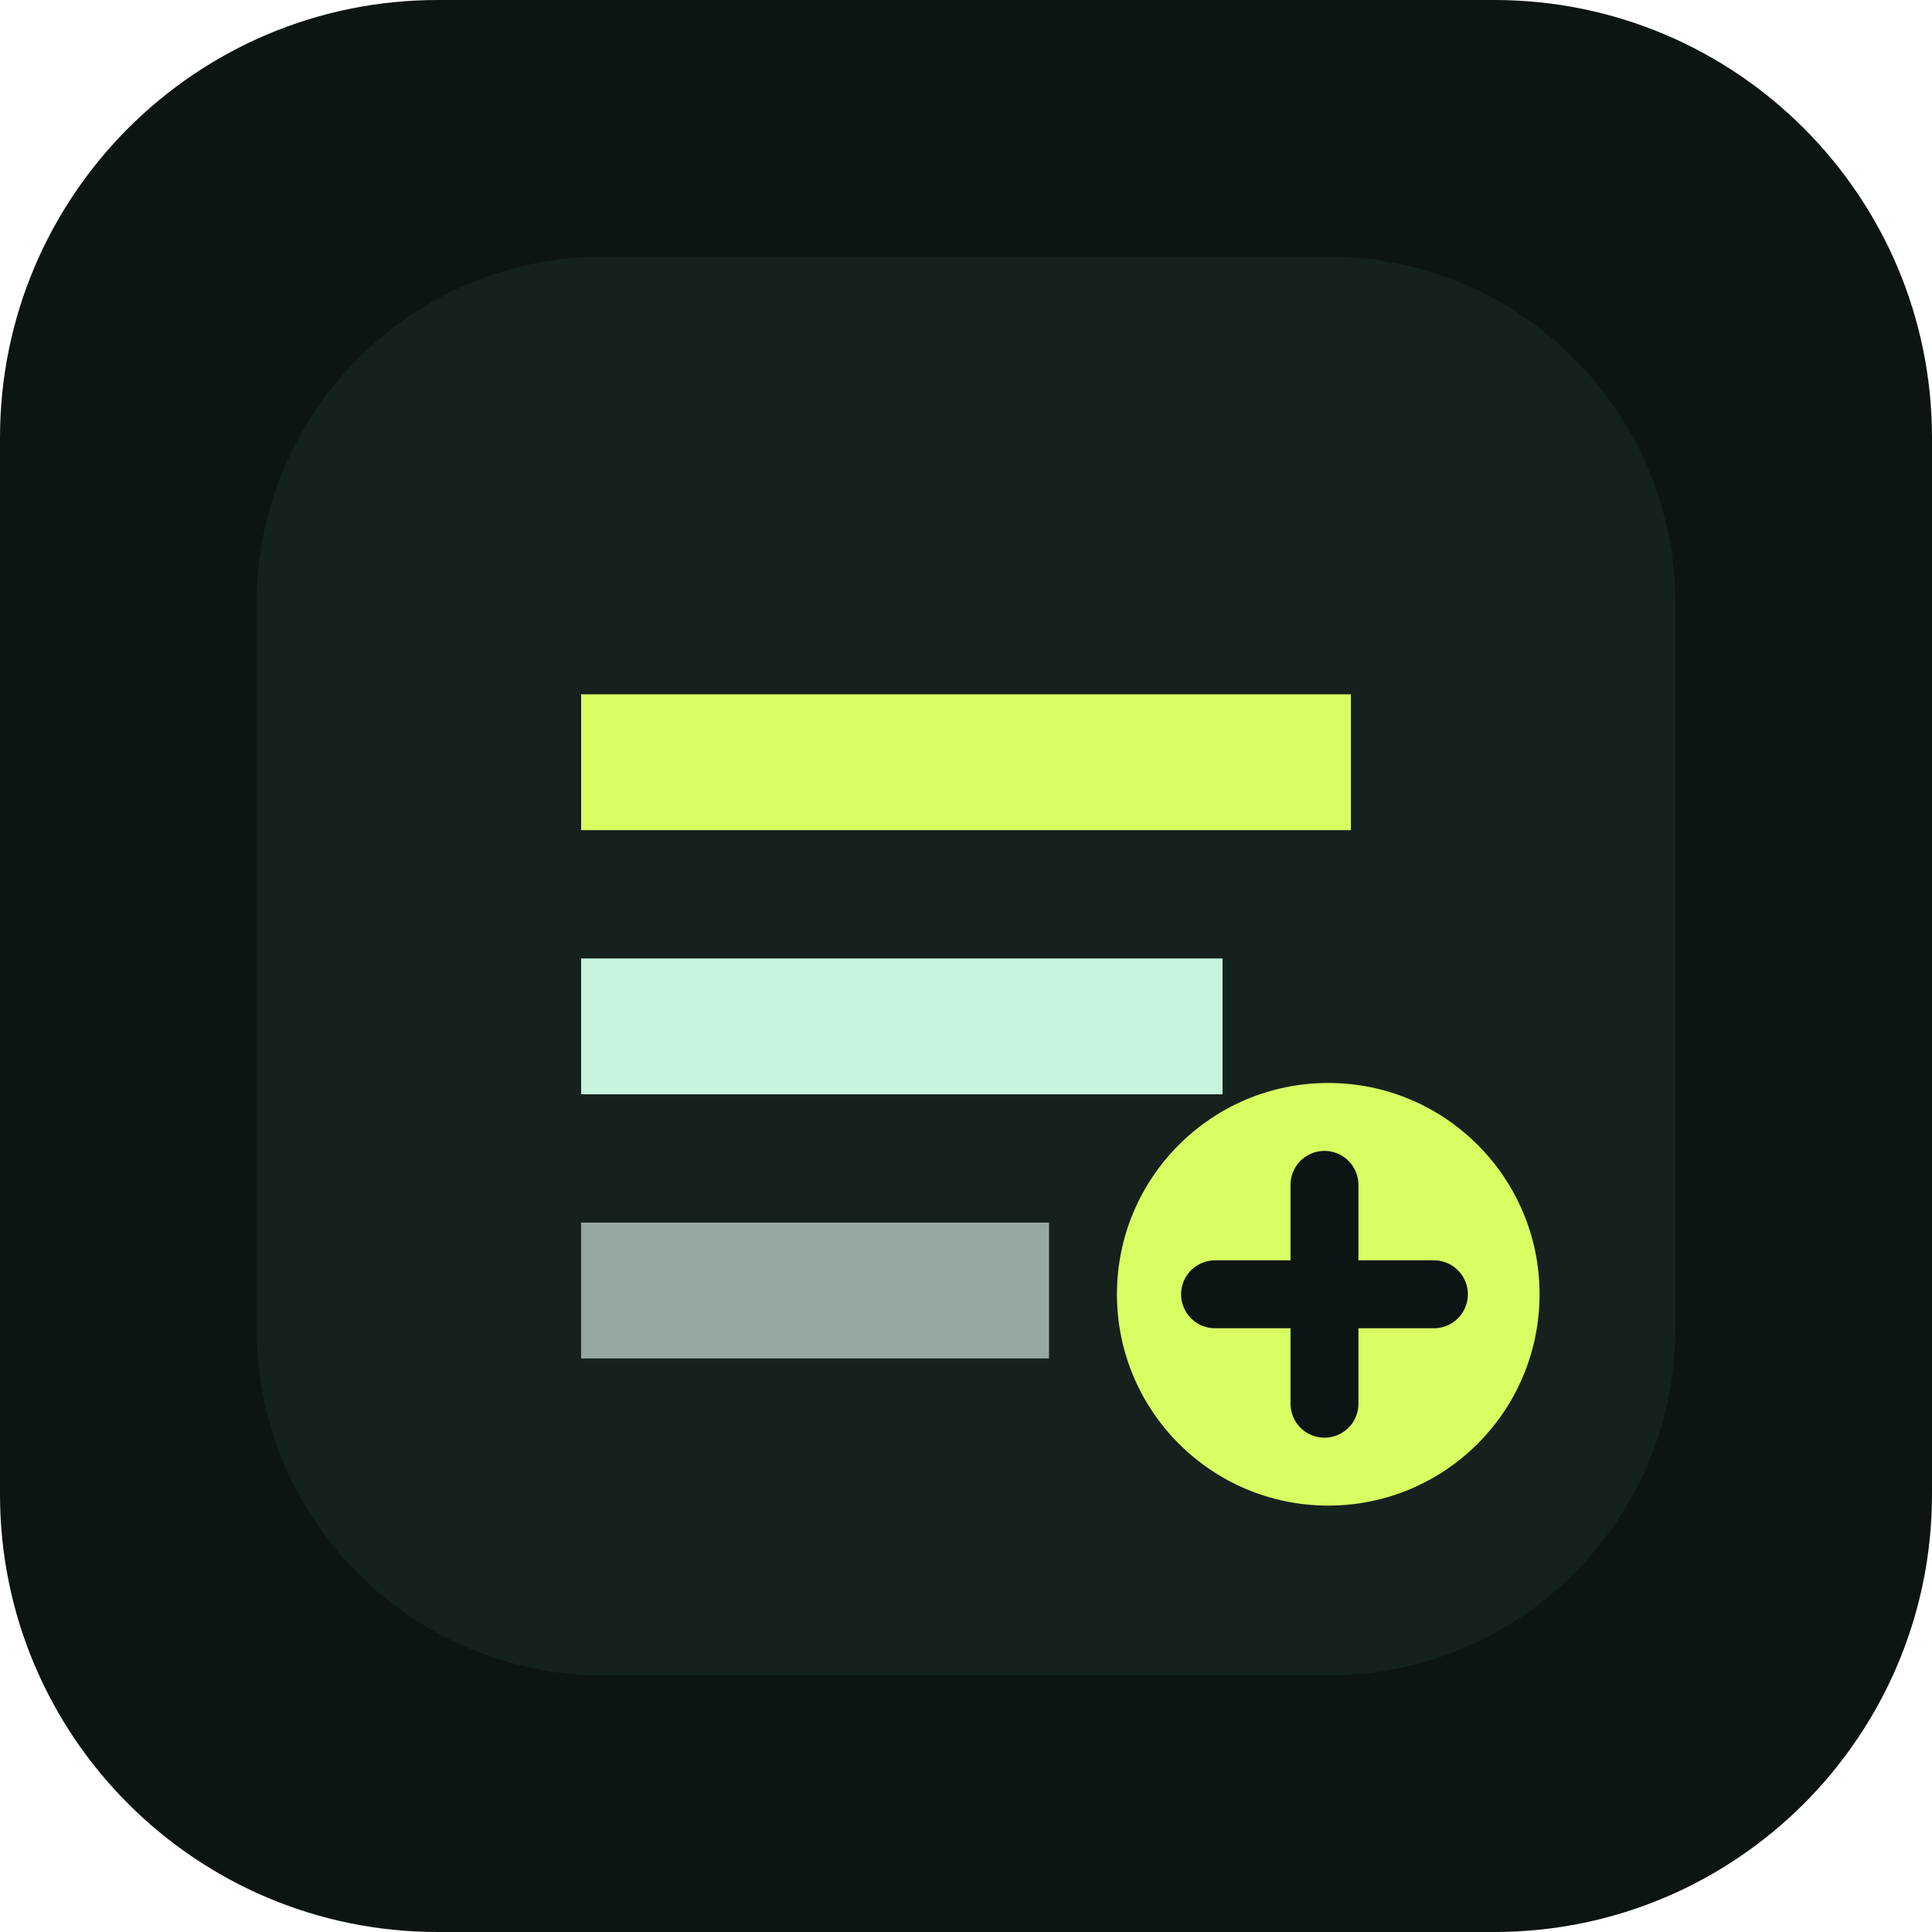
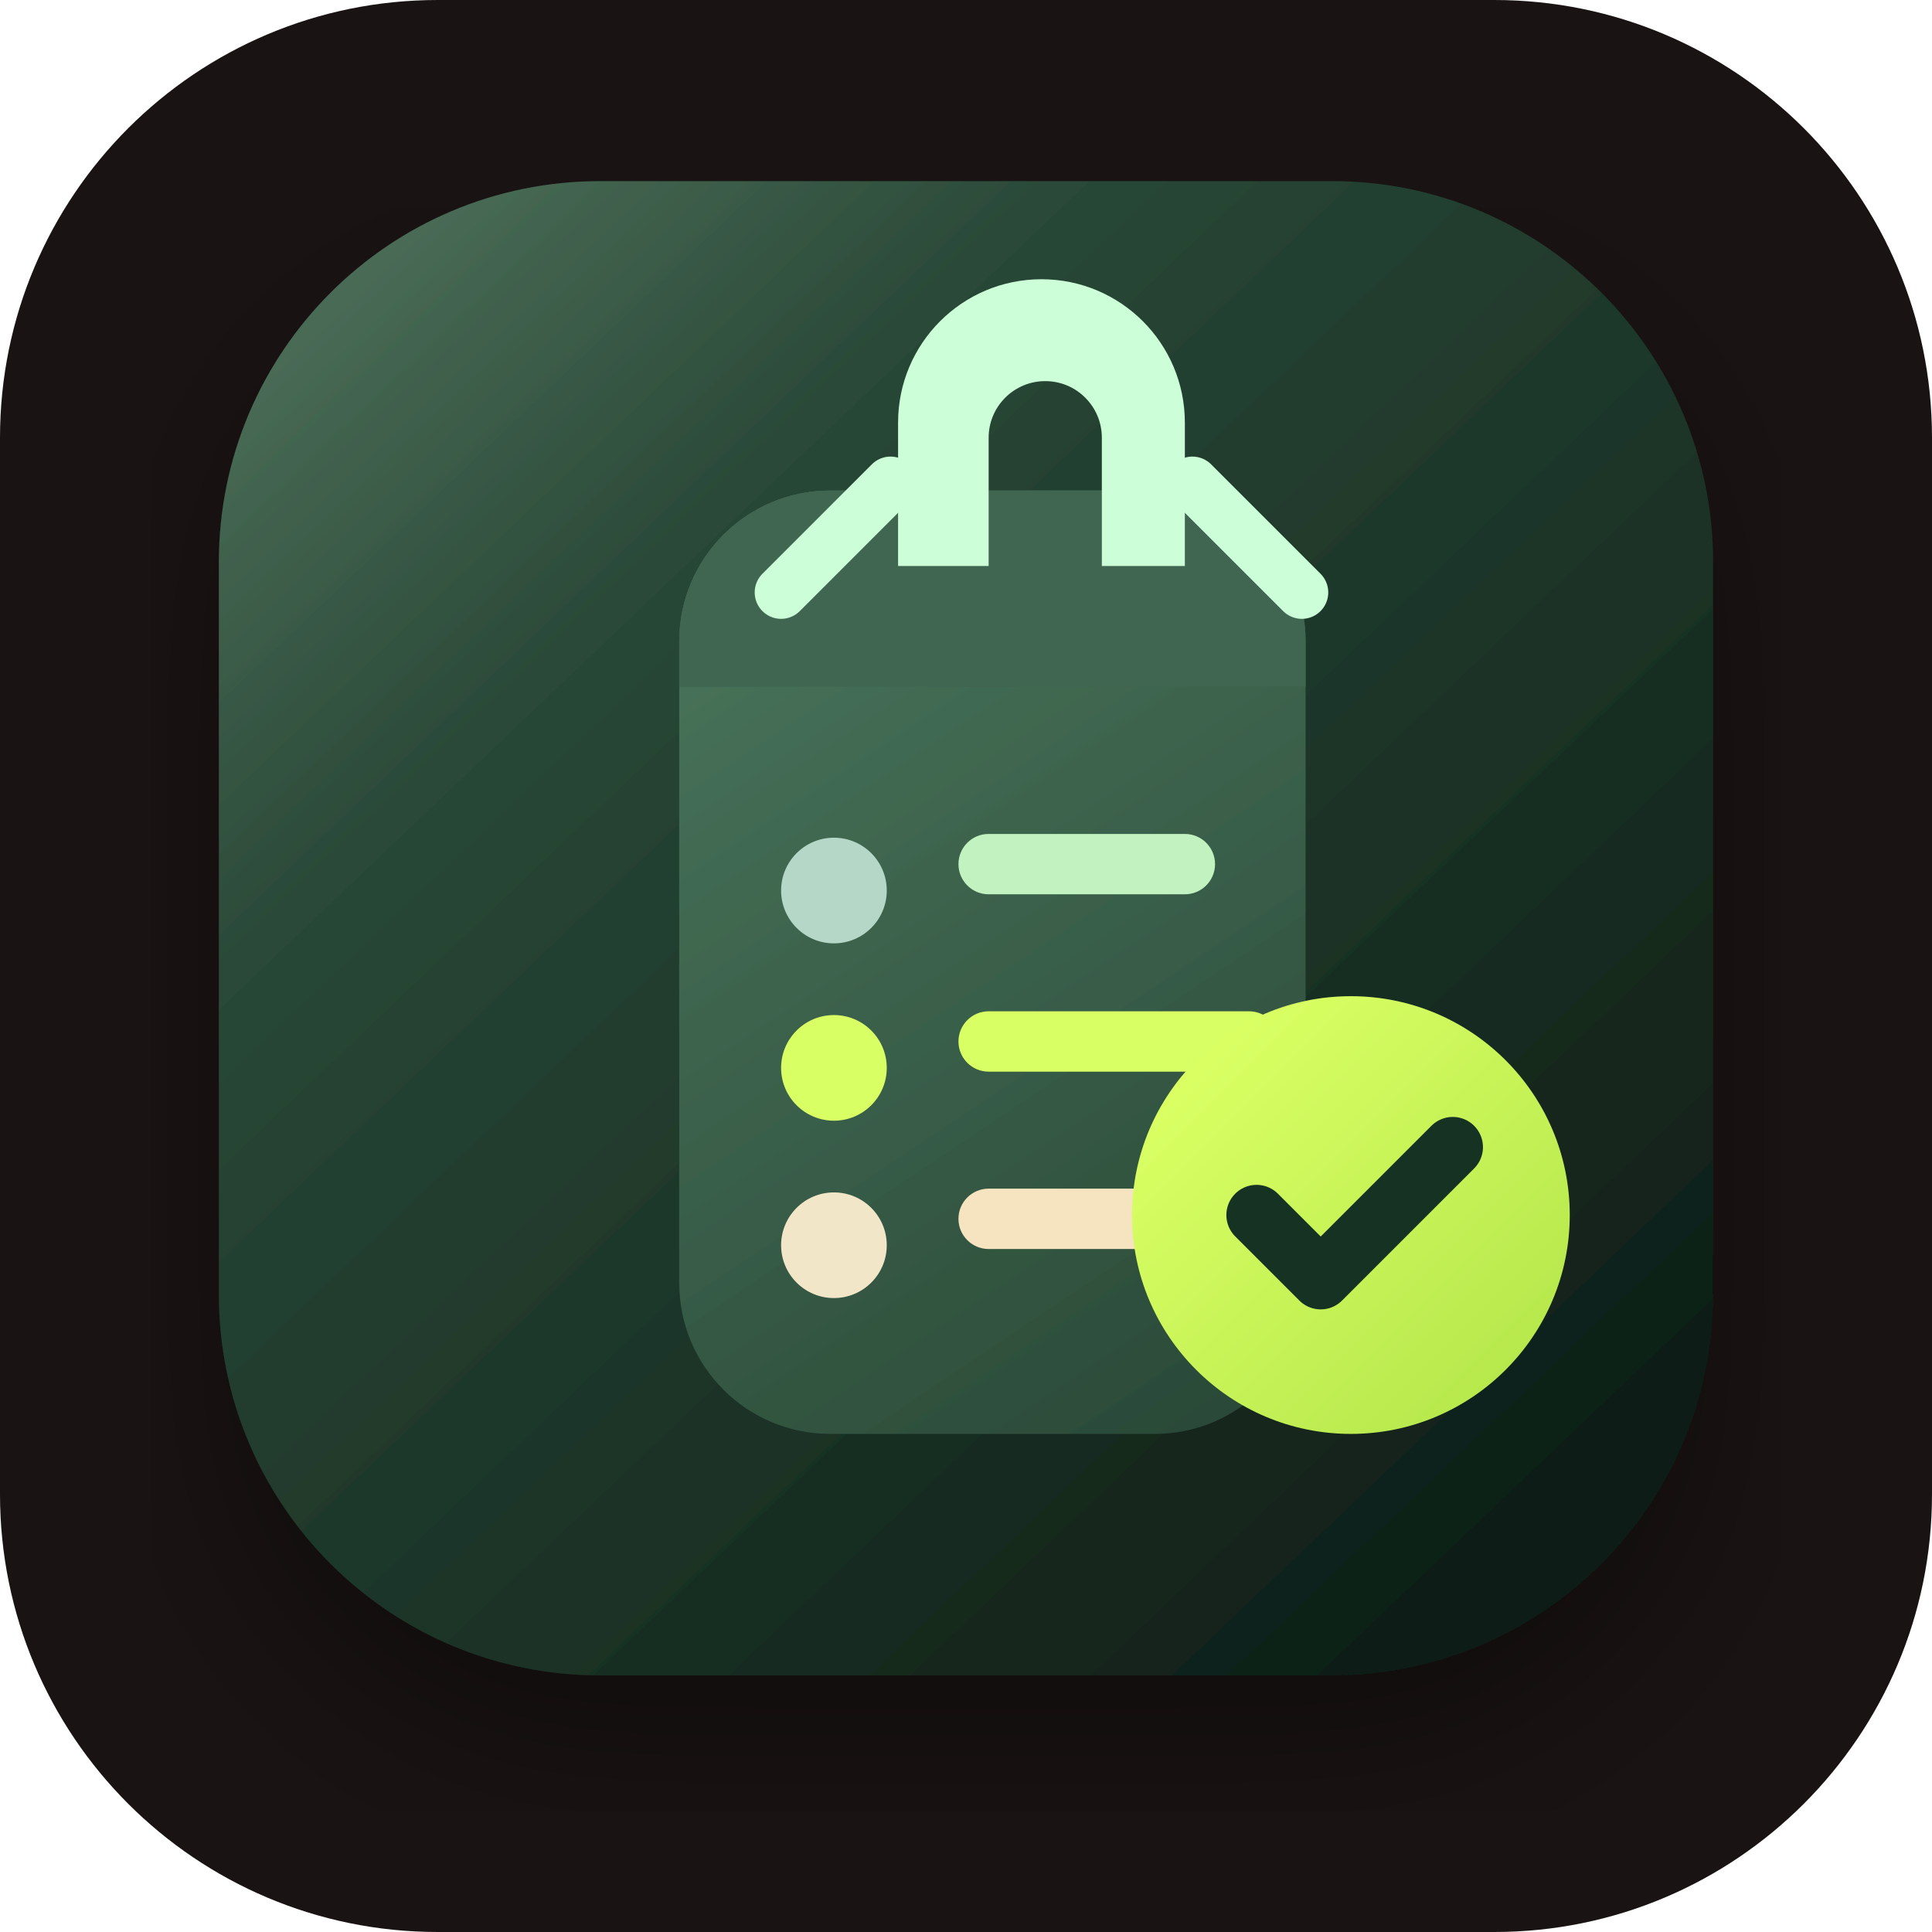
<svg xmlns="http://www.w3.org/2000/svg" width="512" height="512" viewBox="0 0 512 512" fill="none">
-   <rect width="512" height="512" rx="116" fill="#0D1514" />
-   <rect x="68" y="68" width="376" height="376" rx="92" fill="#15211D" />
-   <path d="M154 184H358V220H154V184Z" fill="#D8FF62" />
-   <path d="M154 254H324V290H154V254Z" fill="#C8F3DF" />
-   <path d="M154 324H278V360H154V324Z" fill="#97A8A1" />
-   <circle cx="352" cy="343" r="56" fill="#D8FF62" />
-   <path d="M351 314V372" stroke="#0D1514" stroke-width="18" stroke-linecap="round" />
-   <path d="M322 343H380" stroke="#0D1514" stroke-width="18" stroke-linecap="round" />
+   <defs>
+     <linearGradient id="bg512" x1="58" y1="48" x2="454" y2="464" gradientUnits="userSpaceOnUse">
+       <stop stop-color="#557861" />
+       <stop offset="0.28" stop-color="#284736" />
+       <stop offset="1" stop-color="#091510" />
+     </linearGradient>
+     <linearGradient id="card512" x1="167" y1="112" x2="353" y2="390" gradientUnits="userSpaceOnUse">
+       <stop stop-color="#4E7B61" />
+       <stop offset="1" stop-color="#274534" />
+     </linearGradient>
+     <linearGradient id="badge512" x1="317" y1="285" x2="430" y2="398" gradientUnits="userSpaceOnUse">
+       <stop stop-color="#D9FF63" />
+       <stop offset="1" stop-color="#A9DF44" />
+     </linearGradient>
+     <filter id="shadow512" x="40" y="33" width="432" height="447" filterUnits="userSpaceOnUse" color-interpolation-filters="sRGB">
+       <feDropShadow dx="0" dy="22" stdDeviation="22" flood-color="#000000" flood-opacity="0.34" />
+     </filter>
+   </defs>
+   <rect width="512" height="512" rx="116" fill="#1A1313" />
+   <g filter="url(#shadow512)">
+     <rect x="58" y="48" width="396" height="396" rx="101" fill="url(#bg512)" />
+     <path d="M180 170C180 147.909 197.909 130 220 130H306C328.091 130 346 147.909 346 170V340C346 362.091 328.091 380 306 380H220C197.909 380 180 362.091 180 340V170Z" fill="url(#card512)" />
+     <path d="M220 130H306C328.091 130 346 147.909 346 170V182H180V170C180 147.909 197.909 130 220 130Z" fill="#3F6551" />
+     <path d="M238 112C238 91.013 255.013 74 276 74C296.987 74 314 91.013 314 112V150H292V116C292 107.716 285.284 101 277 101C268.716 101 262 107.716 262 116V150H238V112Z" fill="#CCFFD8" />
+     <path d="M207 157L236 128" stroke="#CCFFD8" stroke-width="14" stroke-linecap="round" />
+     <path d="M345 157L316 128" stroke="#CCFFD8" stroke-width="14" stroke-linecap="round" />
+     <circle cx="221" cy="236" r="14" fill="#B5D7C7" />
+     <circle cx="221" cy="283" r="14" fill="#D8FF63" />
+     <circle cx="221" cy="330" r="14" fill="#F2E6C8" />
+     <rect x="254" y="221" width="68" height="16" rx="8" fill="#C1F2C0" />
+     <rect x="254" y="268" width="85" height="16" rx="8" fill="#D8FF63" />
+     <rect x="254" y="315" width="92" height="16" rx="8" fill="#F5E4BF" />
+     <circle cx="358" cy="322" r="58" fill="url(#badge512)" />
+     <path d="M333 322L350 339L385 304" stroke="#173023" stroke-width="16" stroke-linecap="round" stroke-linejoin="round" />
+   </g>
</svg>
